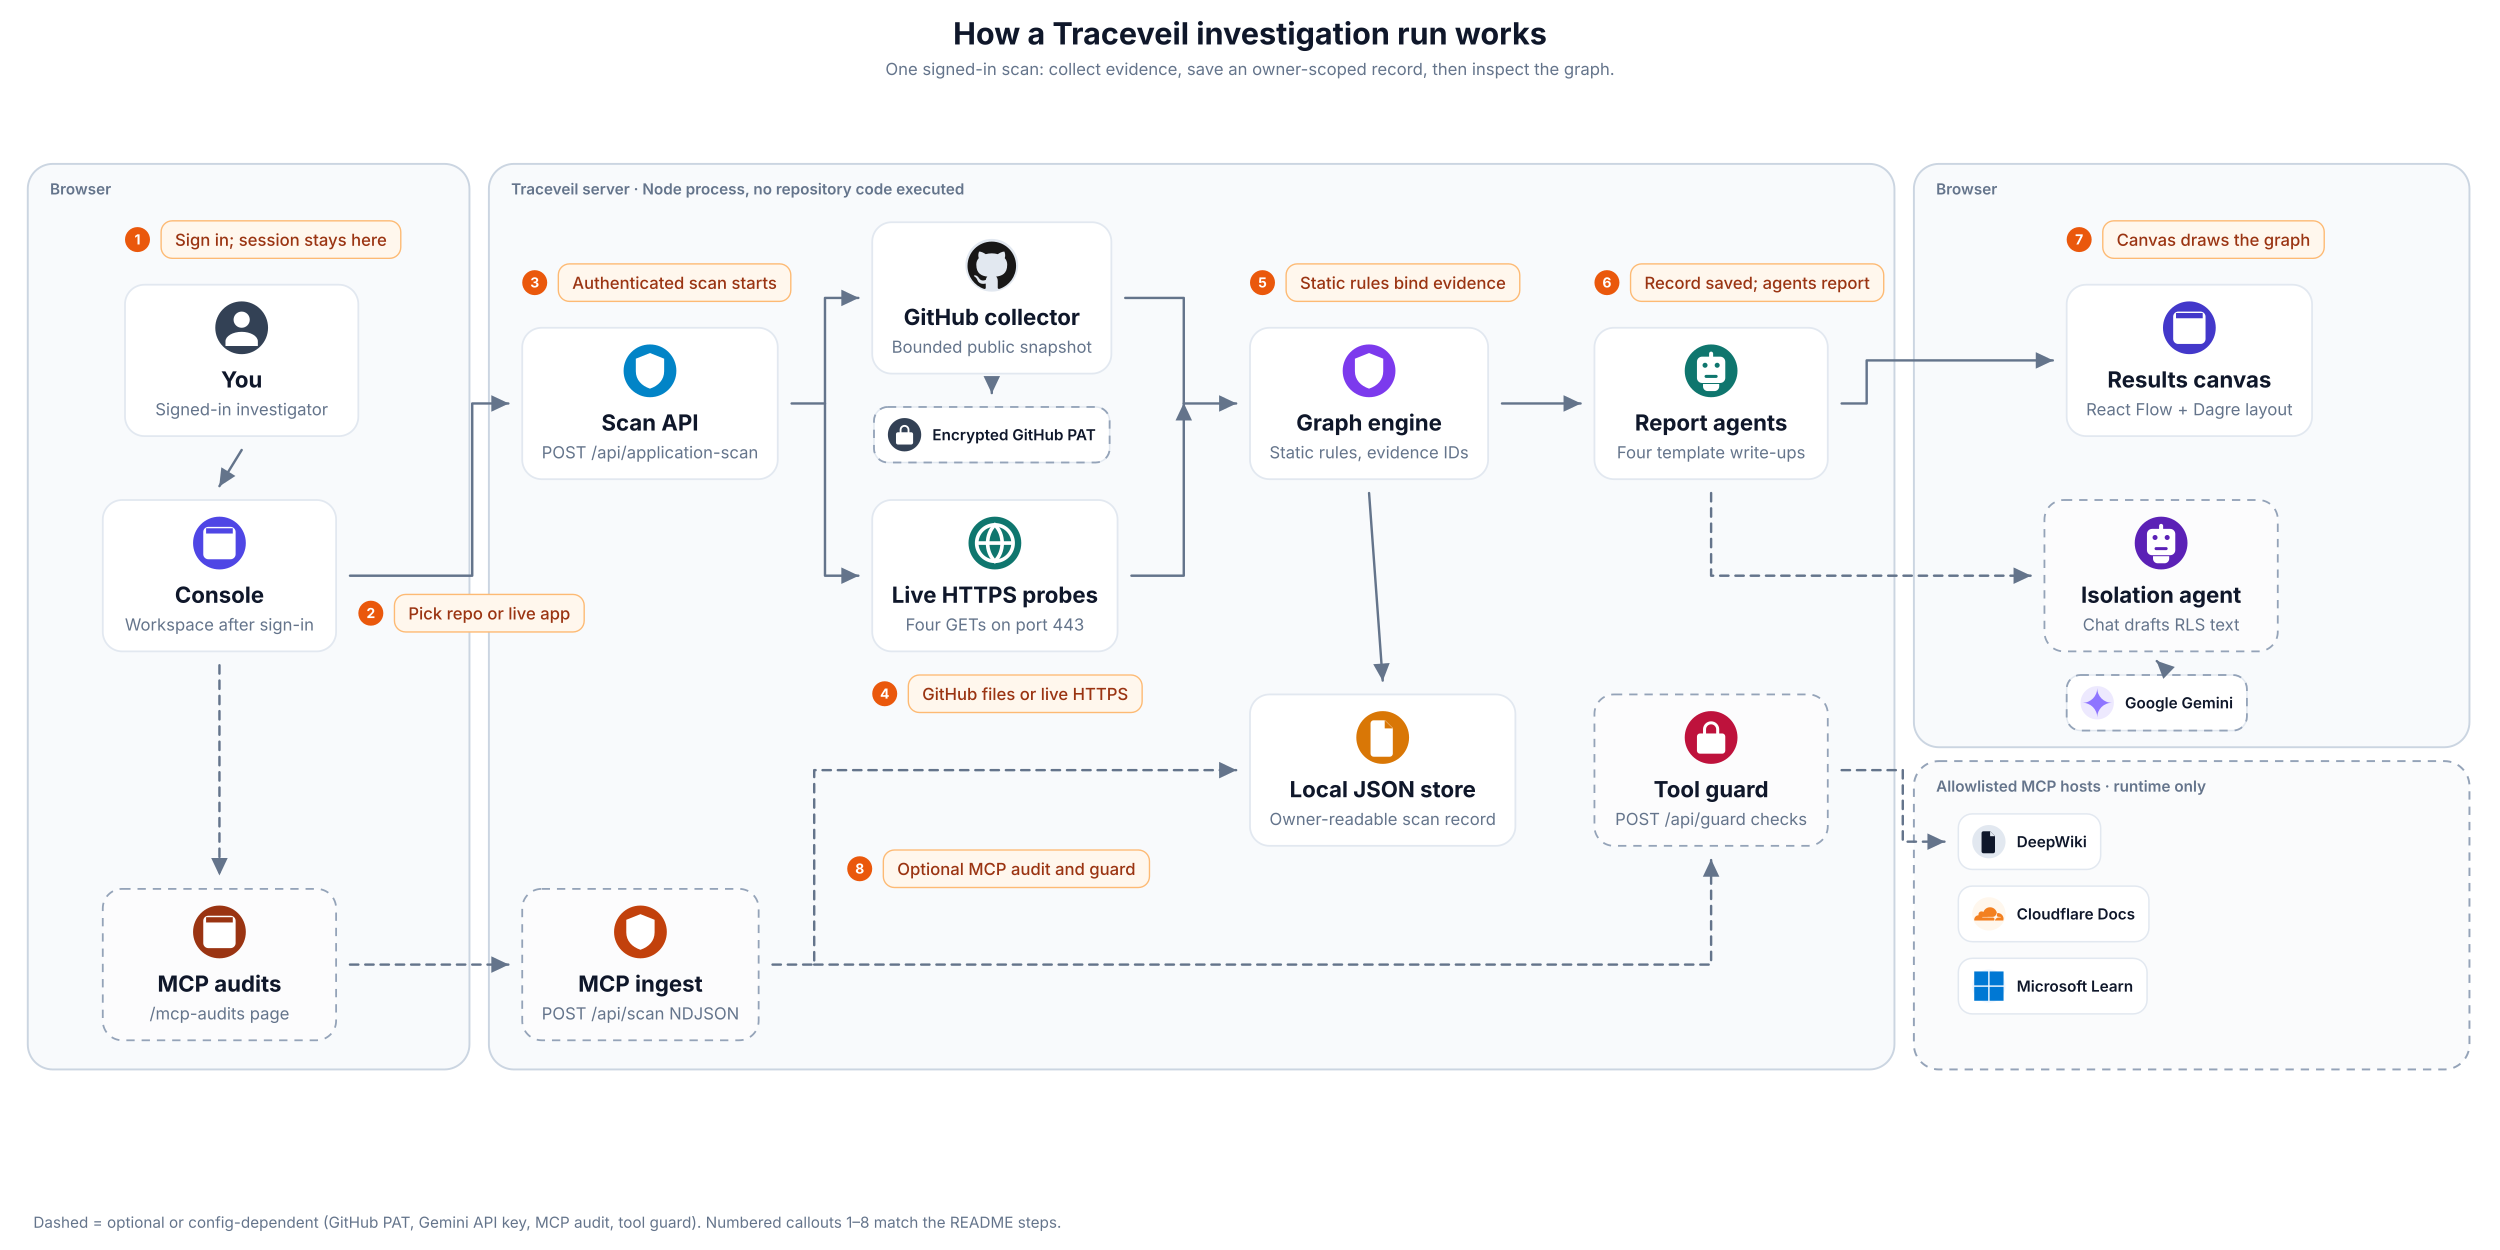
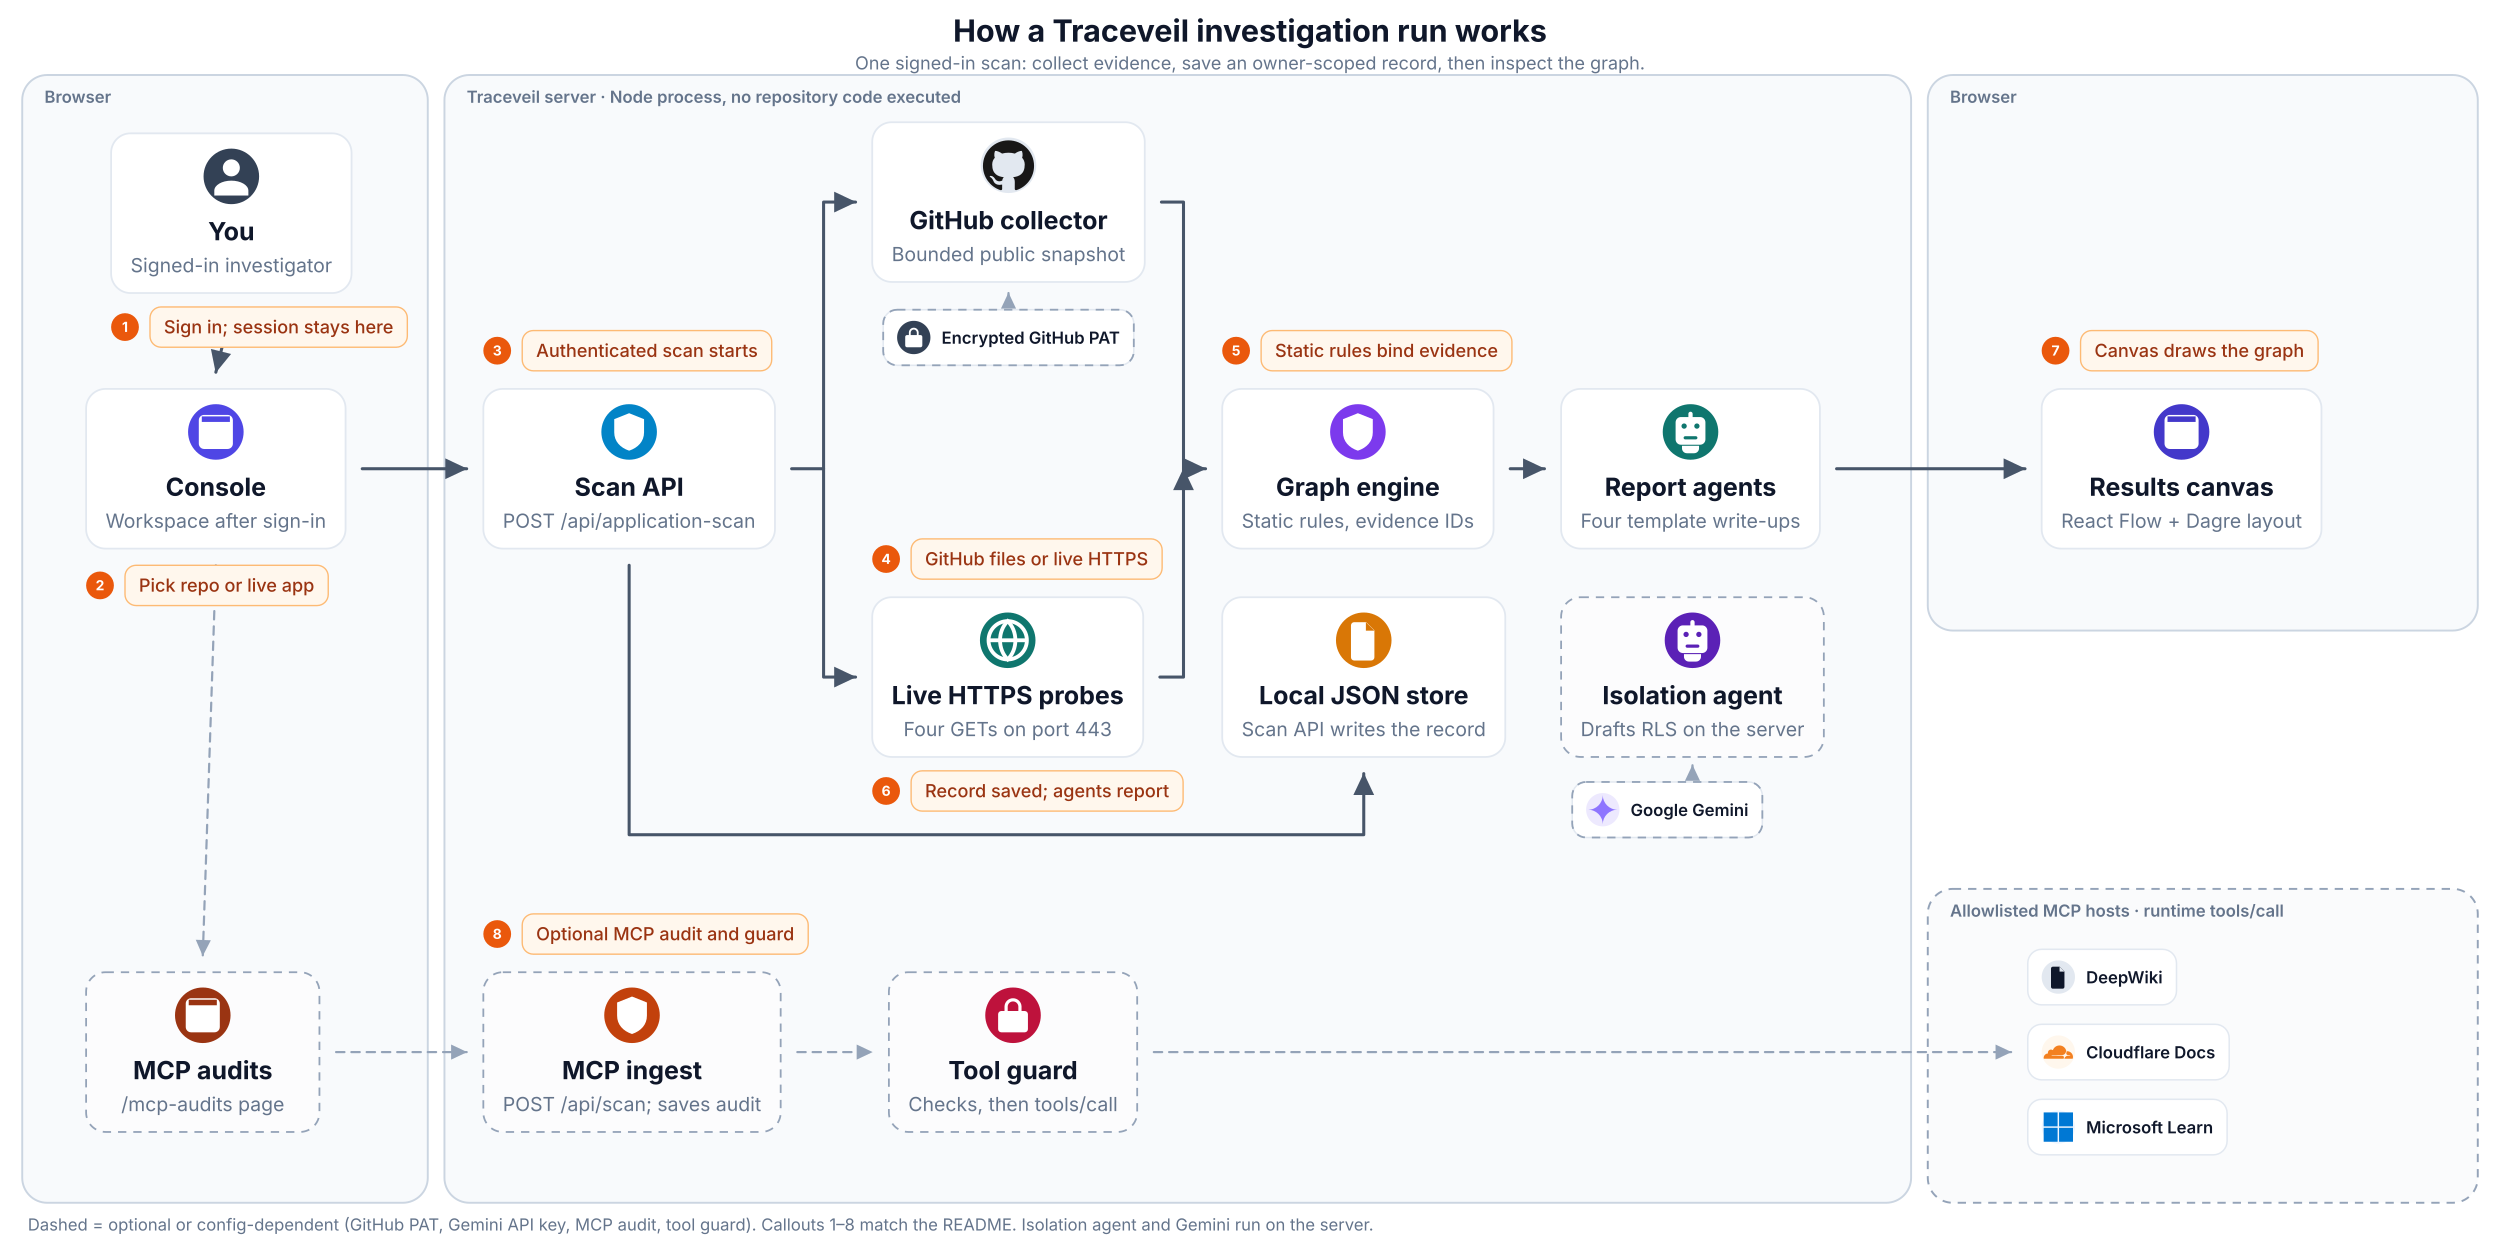
<svg xmlns="http://www.w3.org/2000/svg" viewBox="0 0 1800 900" width="1800" height="900" role="img" aria-labelledby="title desc">
  <defs>
    <marker id="arrow" markerWidth="8" markerHeight="8" refX="7" refY="4" orient="auto">
-       <path d="M0,0.6 L7.2,4 L0,7.4" fill="#64748B" />
+       <path d="M0,0.6 L7.2,4 L0,7.4" fill="#475569" />
    </marker>
    <marker id="arrow-dash" markerWidth="8" markerHeight="8" refX="7" refY="4" orient="auto">
-       <path d="M0,0.6 L7.2,4 L0,7.4" fill="#64748B" />
+       <path d="M0,0.6 L7.2,4 L0,7.4" fill="#94A3B8" />
    </marker>
    <style>svg { font-family: Inter, ui-sans-serif, system-ui, -apple-system, 'Segoe UI', sans-serif; }text { paint-order: stroke; stroke: none; }</style>
  </defs>
  <rect x="0.00" y="0.00" width="1800.00" height="900.00" rx="0" fill="#FFFFFF" stroke="#FFFFFF" stroke-width="0" />
-   <text x="900.00" y="32.00" font-size="22" font-weight="700" fill="#0F172A" text-anchor="middle">How a Traceveil investigation run works</text>
-   <text x="900.00" y="54.00" font-size="12" font-weight="400" fill="#64748B" text-anchor="middle">One signed-in scan: collect evidence, save an owner-scoped record, then inspect the graph.</text>
-   <rect x="20.00" y="118.00" width="318.00" height="652.00" rx="18" fill="#F8FAFC" stroke="#CBD5E1" stroke-width="1.4" />
-   <text x="36.00" y="140.00" font-size="11" font-weight="600" fill="#64748B">Browser</text>
-   <rect x="352.00" y="118.00" width="1012.00" height="652.00" rx="18" fill="#F8FAFC" stroke="#CBD5E1" stroke-width="1.4" />
-   <text x="368.00" y="140.00" font-size="11" font-weight="600" fill="#64748B">Traceveil server  ·  Node process, no repository code executed</text>
-   <rect x="1378.00" y="118.00" width="400.00" height="420.00" rx="18" fill="#F8FAFC" stroke="#CBD5E1" stroke-width="1.4" />
-   <text x="1394.00" y="140.00" font-size="11" font-weight="600" fill="#64748B">Browser</text>
-   <rect x="1378.00" y="548.00" width="400.00" height="222.00" rx="18" fill="#FAFBFC" stroke="#94A3B8" stroke-width="1.4" stroke-dasharray="6 5" />
-   <text x="1394.00" y="570.00" font-size="11" font-weight="600" fill="#64748B">Allowlisted MCP hosts  ·  runtime only</text>
-   <rect x="90.00" y="205.00" width="168.00" height="109.00" rx="14" fill="#FFFFFF" stroke="#E2E8F0" stroke-width="1.3" />
-   <circle cx="174.00" cy="236.00" r="19.00" fill="#334155" />
-   <g transform="translate(156.52 218.52) scale(1.4567)">
+   <text x="900.00" y="30.00" font-size="22" font-weight="700" fill="#0F172A" text-anchor="middle">How a Traceveil investigation run works</text>
+   <text x="900.00" y="50.00" font-size="13" font-weight="400" fill="#64748B" text-anchor="middle">One signed-in scan: collect evidence, save an owner-scoped record, then inspect the graph.</text>
+   <rect x="16.00" y="54.00" width="292.00" height="812.00" rx="18" fill="#F8FAFC" stroke="#CBD5E1" stroke-width="1.4" />
+   <text x="32.00" y="74.00" font-size="12" font-weight="600" fill="#64748B">Browser</text>
+   <rect x="320.00" y="54.00" width="1056.00" height="812.00" rx="18" fill="#F8FAFC" stroke="#CBD5E1" stroke-width="1.4" />
+   <text x="336.00" y="74.00" font-size="12" font-weight="600" fill="#64748B">Traceveil server  ·  Node process, no repository code executed</text>
+   <rect x="1388.00" y="54.00" width="396.00" height="400.00" rx="18" fill="#F8FAFC" stroke="#CBD5E1" stroke-width="1.4" />
+   <text x="1404.00" y="74.00" font-size="12" font-weight="600" fill="#64748B">Browser</text>
+   <rect x="1388.00" y="640.00" width="396.00" height="226.00" rx="18" fill="#FAFBFC" stroke="#94A3B8" stroke-width="1.4" stroke-dasharray="6 5" />
+   <text x="1404.00" y="660.00" font-size="12" font-weight="600" fill="#64748B">Allowlisted MCP hosts  ·  runtime tools/call</text>
+   <rect x="80.00" y="96.00" width="173.12" height="115.00" rx="14" fill="#FFFFFF" stroke="#E2E8F0" stroke-width="1.3" />
+   <circle cx="166.56" cy="127.00" r="20.00" fill="#334155" />
+   <g transform="translate(148.16 108.60) scale(1.5333)">
    <path d="M12 12a4 4 0 1 0 0-8 4 4 0 0 0 0 8zm0 2c-4.4 0-8 2.1-8 4.7V21h16v-2.3C20 16.1 16.4 14 12 14z" fill="#FFFFFF" />
  </g>
-   <text x="174.00" y="279.00" font-size="16" font-weight="700" fill="#0F172A" text-anchor="middle">You</text>
-   <text x="174.00" y="299.00" font-size="12" font-weight="400" fill="#64748B" text-anchor="middle">Signed-in investigator</text>
-   <rect x="74.00" y="360.00" width="168.00" height="109.00" rx="14" fill="#FFFFFF" stroke="#E2E8F0" stroke-width="1.3" />
-   <circle cx="158.00" cy="391.00" r="19.00" fill="#4F46E5" />
-   <g transform="translate(140.52 373.52) scale(1.4567)">
+   <text x="166.56" y="173.00" font-size="18" font-weight="700" fill="#0F172A" text-anchor="middle">You</text>
+   <text x="166.56" y="196.00" font-size="14" font-weight="400" fill="#64748B" text-anchor="middle">Signed-in investigator</text>
+   <rect x="62.00" y="280.00" width="186.81" height="115.00" rx="14" fill="#FFFFFF" stroke="#E2E8F0" stroke-width="1.3" />
+   <circle cx="155.41" cy="311.00" r="20.00" fill="#4F46E5" />
+   <g transform="translate(137.01 292.60) scale(1.5333)">
    <path d="M4 6.5A2.5 2.5 0 0 1 6.5 4h11A2.5 2.5 0 0 1 20 6.5v11A2.5 2.5 0 0 1 17.5 20h-11A2.5 2.5 0 0 1 4 17.5v-11z M5.4 4.7h13.2v2.6H5.4z" fill="#FFFFFF" fill-rule="evenodd" />
  </g>
-   <text x="158.00" y="434.00" font-size="16" font-weight="700" fill="#0F172A" text-anchor="middle">Console</text>
-   <text x="158.00" y="454.00" font-size="12" font-weight="400" fill="#64748B" text-anchor="middle">Workspace after sign-in</text>
-   <rect x="74.00" y="640.00" width="168.00" height="109.00" rx="14" fill="#FCFCFD" stroke="#94A3B8" stroke-width="1.3" stroke-dasharray="6 5" />
-   <circle cx="158.00" cy="671.00" r="19.00" fill="#9A3412" />
-   <g transform="translate(140.52 653.52) scale(1.4567)">
+   <text x="155.41" y="357.00" font-size="18" font-weight="700" fill="#0F172A" text-anchor="middle">Console</text>
+   <text x="155.41" y="380.00" font-size="14" font-weight="400" fill="#64748B" text-anchor="middle">Workspace after sign-in</text>
+   <rect x="62.00" y="700.00" width="168.00" height="115.00" rx="14" fill="#FCFCFD" stroke="#94A3B8" stroke-width="1.3" stroke-dasharray="6 5" />
+   <circle cx="146.00" cy="731.00" r="20.00" fill="#9A3412" />
+   <g transform="translate(127.60 712.60) scale(1.5333)">
    <path d="M4 6.5A2.5 2.5 0 0 1 6.5 4h11A2.5 2.5 0 0 1 20 6.5v11A2.5 2.5 0 0 1 17.5 20h-11A2.5 2.5 0 0 1 4 17.5v-11z M5.4 4.7h13.2v2.6H5.4z" fill="#FFFFFF" fill-rule="evenodd" />
  </g>
-   <text x="158.00" y="714.00" font-size="16" font-weight="700" fill="#0F172A" text-anchor="middle">MCP audits</text>
-   <text x="158.00" y="734.00" font-size="12" font-weight="400" fill="#64748B" text-anchor="middle">/mcp-audits page</text>
-   <rect x="376.00" y="236.00" width="183.98" height="109.00" rx="14" fill="#FFFFFF" stroke="#E2E8F0" stroke-width="1.3" />
-   <circle cx="467.99" cy="267.00" r="19.00" fill="#0284C7" />
-   <g transform="translate(450.51 249.52) scale(1.4567)">
+   <text x="146.00" y="777.00" font-size="18" font-weight="700" fill="#0F172A" text-anchor="middle">MCP audits</text>
+   <text x="146.00" y="800.00" font-size="14" font-weight="400" fill="#64748B" text-anchor="middle">/mcp-audits page</text>
+   <rect x="348.00" y="280.00" width="209.97" height="115.00" rx="14" fill="#FFFFFF" stroke="#E2E8F0" stroke-width="1.3" />
+   <circle cx="452.98" cy="311.00" r="20.00" fill="#0284C7" />
+   <g transform="translate(434.58 292.60) scale(1.5333)">
    <path d="M12 3.2 19 6v6.2c0 4.2-2.8 7.2-7 8.6-4.2-1.4-7-4.4-7-8.6V6l7-2.8z" fill="#FFFFFF" />
  </g>
-   <text x="467.99" y="310.00" font-size="16" font-weight="700" fill="#0F172A" text-anchor="middle">Scan API</text>
-   <text x="467.99" y="330.00" font-size="12" font-weight="400" fill="#64748B" text-anchor="middle">POST /api/application-scan</text>
-   <rect x="628.00" y="160.00" width="172.19" height="109.00" rx="14" fill="#FFFFFF" stroke="#E2E8F0" stroke-width="1.3" />
-   <circle cx="714.09" cy="191.00" r="19.00" fill="#E2E8F0" />
-   <g transform="translate(696.61 173.52) scale(1.4567)">
+   <text x="452.98" y="357.00" font-size="18" font-weight="700" fill="#0F172A" text-anchor="middle">Scan API</text>
+   <text x="452.98" y="380.00" font-size="14" font-weight="400" fill="#64748B" text-anchor="middle">POST /api/application-scan</text>
+   <rect x="628.00" y="88.00" width="196.23" height="115.00" rx="14" fill="#FFFFFF" stroke="#E2E8F0" stroke-width="1.3" />
+   <circle cx="726.12" cy="119.00" r="20.00" fill="#E2E8F0" />
+   <g transform="translate(707.72 100.60) scale(1.5333)">
    <path d="M12 .297c-6.63 0-12 5.373-12 12 0 5.303 3.438 9.8 8.205 11.385.6.113.82-.258.82-.577 0-.285-.01-1.04-.015-2.04-3.338.724-4.042-1.61-4.042-1.61C4.422 18.07 3.633 17.7 3.633 17.7c-1.087-.744.084-.729.084-.729 1.205.084 1.838 1.236 1.838 1.236 1.07 1.835 2.809 1.305 3.495.998.108-.776.417-1.305.76-1.605-2.665-.3-5.466-1.332-5.466-5.93 0-1.31.465-2.38 1.235-3.22-.135-.303-.54-1.523.105-3.176 0 0 1.005-.322 3.3 1.23.96-.267 1.98-.399 3-.405 1.02.006 2.04.138 3 .405 2.28-1.552 3.285-1.23 3.285-1.23.645 1.653.24 2.873.12 3.176.765.84 1.23 1.91 1.23 3.22 0 4.61-2.805 5.625-5.475 5.92.42.36.81 1.096.81 2.22 0 1.606-.015 2.896-.015 3.286 0 .315.21.69.825.57C20.565 22.092 24 17.592 24 12.297c0-6.627-5.373-12-12-12" fill="#181717" />
  </g>
-   <text x="714.09" y="234.00" font-size="16" font-weight="700" fill="#0F172A" text-anchor="middle">GitHub collector</text>
-   <text x="714.09" y="254.00" font-size="12" font-weight="400" fill="#64748B" text-anchor="middle">Bounded public snapshot</text>
-   <rect x="629.27" y="293.00" width="169.66" height="40.00" rx="10" fill="#FFFFFF" stroke="#E2E8F0" stroke-width="1.1" />
-   <circle cx="651.27" cy="313.00" r="12.00" fill="#334155" />
-   <g transform="translate(640.71 302.44) scale(0.88)">
+   <text x="726.12" y="165.00" font-size="18" font-weight="700" fill="#0F172A" text-anchor="middle">GitHub collector</text>
+   <text x="726.12" y="188.00" font-size="14" font-weight="400" fill="#64748B" text-anchor="middle">Bounded public snapshot</text>
+   <rect x="635.91" y="223.00" width="180.42" height="40.00" rx="10" fill="#FFFFFF" stroke="#E2E8F0" stroke-width="1.1" />
+   <circle cx="657.91" cy="243.00" r="12.00" fill="#334155" />
+   <g transform="translate(647.35 232.44) scale(0.88)">
    <path d="M8 10V7.8A4 4 0 0 1 12 4a4 4 0 0 1 4 3.8V10h1.5A1.5 1.5 0 0 1 19 11.5v7A1.5 1.5 0 0 1 17.5 20h-11A1.5 1.5 0 0 1 5 18.5v-7A1.5 1.5 0 0 1 6.5 10H8zm1.5 0h5V7.8A2.5 2.5 0 0 0 12 5.5 2.5 2.5 0 0 0 9.5 7.8V10z" fill="#FFFFFF" />
  </g>
-   <text x="671.27" y="317.00" font-size="11" font-weight="600" fill="#0F172A">Encrypted GitHub PAT</text>
-   <rect x="629.27" y="293.00" width="169.66" height="40.00" rx="10" fill="none" stroke="#94A3B8" stroke-width="1.3" stroke-dasharray="6 5" />
-   <rect x="628.00" y="360.00" width="176.64" height="109.00" rx="14" fill="#FFFFFF" stroke="#E2E8F0" stroke-width="1.3" />
-   <circle cx="716.32" cy="391.00" r="19.00" fill="#0F766E" />
-   <g transform="translate(698.84 373.52) scale(1.4567)">
+   <text x="677.91" y="247.50" font-size="12" font-weight="600" fill="#0F172A">Encrypted GitHub PAT</text>
+   <rect x="635.91" y="223.00" width="180.42" height="40.00" rx="10" fill="none" stroke="#94A3B8" stroke-width="1.3" stroke-dasharray="6 5" />
+   <rect x="628.00" y="430.00" width="195.11" height="115.00" rx="14" fill="#FFFFFF" stroke="#E2E8F0" stroke-width="1.3" />
+   <circle cx="725.55" cy="461.00" r="20.00" fill="#0F766E" />
+   <g transform="translate(707.15 442.60) scale(1.5333)">
    <path d="M12 21a9 9 0 1 0 0-18 9 9 0 0 0 0 18z" fill="none" stroke="#FFFFFF" stroke-width="1.8" />
    <path d="M3 12h18" fill="none" stroke="#FFFFFF" stroke-width="1.8" />
    <path d="M12 3c2.4 2.4 3.6 5.6 3.6 9s-1.2 6.6-3.6 9c-2.4-2.4-3.6-5.6-3.6-9S9.6 5.4 12 3z" fill="none" stroke="#FFFFFF" stroke-width="1.8" />
  </g>
-   <text x="716.32" y="434.00" font-size="16" font-weight="700" fill="#0F172A" text-anchor="middle">Live HTTPS probes</text>
-   <text x="716.32" y="454.00" font-size="12" font-weight="400" fill="#64748B" text-anchor="middle">Four GETs on port 443</text>
-   <rect x="900.00" y="236.00" width="171.45" height="109.00" rx="14" fill="#FFFFFF" stroke="#E2E8F0" stroke-width="1.3" />
-   <circle cx="985.73" cy="267.00" r="19.00" fill="#7C3AED" />
-   <g transform="translate(968.25 249.52) scale(1.4567)">
+   <text x="725.55" y="507.00" font-size="18" font-weight="700" fill="#0F172A" text-anchor="middle">Live HTTPS probes</text>
+   <text x="725.55" y="530.00" font-size="14" font-weight="400" fill="#64748B" text-anchor="middle">Four GETs on port 443</text>
+   <rect x="880.00" y="280.00" width="195.36" height="115.00" rx="14" fill="#FFFFFF" stroke="#E2E8F0" stroke-width="1.3" />
+   <circle cx="977.68" cy="311.00" r="20.00" fill="#7C3AED" />
+   <g transform="translate(959.28 292.60) scale(1.5333)">
    <path d="M12 3.2 19 6v6.2c0 4.2-2.8 7.2-7 8.6-4.2-1.4-7-4.4-7-8.6V6l7-2.8z" fill="#FFFFFF" />
  </g>
-   <text x="985.73" y="310.00" font-size="16" font-weight="700" fill="#0F172A" text-anchor="middle">Graph engine</text>
-   <text x="985.73" y="330.00" font-size="12" font-weight="400" fill="#64748B" text-anchor="middle">Static rules, evidence IDs</text>
-   <rect x="1148.00" y="236.00" width="168.00" height="109.00" rx="14" fill="#FFFFFF" stroke="#E2E8F0" stroke-width="1.3" />
-   <circle cx="1232.00" cy="267.00" r="19.00" fill="#0F766E" />
-   <g transform="translate(1214.52 249.52) scale(1.4567)">
+   <text x="977.68" y="357.00" font-size="18" font-weight="700" fill="#0F172A" text-anchor="middle">Graph engine</text>
+   <text x="977.68" y="380.00" font-size="14" font-weight="400" fill="#64748B" text-anchor="middle">Static rules, evidence IDs</text>
+   <rect x="1124.00" y="280.00" width="186.34" height="115.00" rx="14" fill="#FFFFFF" stroke="#E2E8F0" stroke-width="1.3" />
+   <circle cx="1217.17" cy="311.00" r="20.00" fill="#0F766E" />
+   <g transform="translate(1198.77 292.60) scale(1.5333)">
    <path d="M12 2.5a1 1 0 0 1 1 1V5h3.5A2.5 2.5 0 0 1 19 7.5v8A2.5 2.5 0 0 1 16.5 18h-9A2.5 2.5 0 0 1 5 15.5v-8A2.5 2.5 0 0 1 7.5 5H11V3.5a1 1 0 0 1 1-1z M9 10.5a1.25 1.25 0 1 0 0-2.5 1.25 1.25 0 0 0 0 2.5zm6 0a1.25 1.25 0 1 0 0-2.5 1.25 1.25 0 0 0 0 2.5z M9.5 14h5a.75.75 0 0 1 0 1.5h-5A.75.75 0 0 1 9.5 14z" fill="#FFFFFF" fill-rule="evenodd" />
    <path d="M8 18.5v1.2A2.3 2.3 0 0 0 10.3 22h3.4A2.3 2.3 0 0 0 16 19.7v-1.2" fill="#FFFFFF" />
  </g>
-   <text x="1232.00" y="310.00" font-size="16" font-weight="700" fill="#0F172A" text-anchor="middle">Report agents</text>
-   <text x="1232.00" y="330.00" font-size="12" font-weight="400" fill="#64748B" text-anchor="middle">Four template write-ups</text>
-   <rect x="900.00" y="500.00" width="191.08" height="109.00" rx="14" fill="#FFFFFF" stroke="#E2E8F0" stroke-width="1.3" />
-   <circle cx="995.54" cy="531.00" r="19.00" fill="#D97706" />
-   <g transform="translate(978.06 513.52) scale(1.4567)">
+   <text x="1217.17" y="357.00" font-size="18" font-weight="700" fill="#0F172A" text-anchor="middle">Report agents</text>
+   <text x="1217.17" y="380.00" font-size="14" font-weight="400" fill="#64748B" text-anchor="middle">Four template write-ups</text>
+   <rect x="880.00" y="430.00" width="203.80" height="115.00" rx="14" fill="#FFFFFF" stroke="#E2E8F0" stroke-width="1.3" />
+   <circle cx="981.90" cy="461.00" r="20.00" fill="#D97706" />
+   <g transform="translate(963.50 442.60) scale(1.5333)">
    <path d="M7 3.5h6.2L17 7.3V20a1.5 1.5 0 0 1-1.5 1.5h-8A1.5 1.5 0 0 1 6 20V5A1.5 1.5 0 0 1 7.5 3.5H7zm6 0v4h4" fill="#FFFFFF" />
  </g>
-   <text x="995.54" y="574.00" font-size="16" font-weight="700" fill="#0F172A" text-anchor="middle">Local JSON store</text>
-   <text x="995.54" y="594.00" font-size="12" font-weight="400" fill="#64748B" text-anchor="middle">Owner-readable scan record</text>
-   <rect x="1148.00" y="500.00" width="168.00" height="109.00" rx="14" fill="#FCFCFD" stroke="#94A3B8" stroke-width="1.3" stroke-dasharray="6 5" />
-   <circle cx="1232.00" cy="531.00" r="19.00" fill="#BE123C" />
-   <g transform="translate(1214.52 513.52) scale(1.4567)">
-     <path d="M8 10V7.8A4 4 0 0 1 12 4a4 4 0 0 1 4 3.8V10h1.5A1.5 1.5 0 0 1 19 11.5v7A1.5 1.5 0 0 1 17.5 20h-11A1.5 1.5 0 0 1 5 18.5v-7A1.5 1.5 0 0 1 6.5 10H8zm1.5 0h5V7.8A2.5 2.5 0 0 0 12 5.5 2.5 2.5 0 0 0 9.5 7.8V10z" fill="#FFFFFF" />
-   </g>
-   <text x="1232.00" y="574.00" font-size="16" font-weight="700" fill="#0F172A" text-anchor="middle">Tool guard</text>
-   <text x="1232.00" y="594.00" font-size="12" font-weight="400" fill="#64748B" text-anchor="middle">POST /api/guard checks</text>
-   <rect x="376.00" y="640.00" width="170.23" height="109.00" rx="14" fill="#FCFCFD" stroke="#94A3B8" stroke-width="1.3" stroke-dasharray="6 5" />
-   <circle cx="461.12" cy="671.00" r="19.00" fill="#C2410C" />
-   <g transform="translate(443.64 653.52) scale(1.4567)">
-     <path d="M12 3.2 19 6v6.2c0 4.2-2.8 7.2-7 8.6-4.2-1.4-7-4.4-7-8.6V6l7-2.8z" fill="#FFFFFF" />
-   </g>
-   <text x="461.12" y="714.00" font-size="16" font-weight="700" fill="#0F172A" text-anchor="middle">MCP ingest</text>
-   <text x="461.12" y="734.00" font-size="12" font-weight="400" fill="#64748B" text-anchor="middle">POST /api/scan NDJSON</text>
-   <rect x="1488.00" y="205.00" width="176.69" height="109.00" rx="14" fill="#FFFFFF" stroke="#E2E8F0" stroke-width="1.3" />
-   <circle cx="1576.34" cy="236.00" r="19.00" fill="#4338CA" />
-   <g transform="translate(1558.86 218.52) scale(1.4567)">
-     <path d="M4 6.5A2.5 2.5 0 0 1 6.5 4h11A2.5 2.5 0 0 1 20 6.5v11A2.5 2.5 0 0 1 17.5 20h-11A2.5 2.5 0 0 1 4 17.5v-11z M5.4 4.7h13.2v2.6H5.4z" fill="#FFFFFF" fill-rule="evenodd" />
-   </g>
-   <text x="1576.34" y="279.00" font-size="16" font-weight="700" fill="#0F172A" text-anchor="middle">Results canvas</text>
-   <text x="1576.34" y="299.00" font-size="12" font-weight="400" fill="#64748B" text-anchor="middle">React Flow + Dagre layout</text>
-   <rect x="1472.00" y="360.00" width="168.00" height="109.00" rx="14" fill="#FCFCFD" stroke="#94A3B8" stroke-width="1.3" stroke-dasharray="6 5" />
-   <circle cx="1556.00" cy="391.00" r="19.00" fill="#5B21B6" />
-   <g transform="translate(1538.52 373.52) scale(1.4567)">
+   <text x="981.90" y="507.00" font-size="18" font-weight="700" fill="#0F172A" text-anchor="middle">Local JSON store</text>
+   <text x="981.90" y="530.00" font-size="14" font-weight="400" fill="#64748B" text-anchor="middle">Scan API writes the record</text>
+   <rect x="1124.00" y="430.00" width="189.17" height="115.00" rx="14" fill="#FCFCFD" stroke="#94A3B8" stroke-width="1.3" stroke-dasharray="6 5" />
+   <circle cx="1218.59" cy="461.00" r="20.00" fill="#5B21B6" />
+   <g transform="translate(1200.19 442.60) scale(1.5333)">
    <path d="M12 2.5a1 1 0 0 1 1 1V5h3.5A2.5 2.5 0 0 1 19 7.5v8A2.5 2.5 0 0 1 16.5 18h-9A2.5 2.5 0 0 1 5 15.5v-8A2.5 2.5 0 0 1 7.5 5H11V3.5a1 1 0 0 1 1-1z M9 10.5a1.25 1.25 0 1 0 0-2.5 1.25 1.25 0 0 0 0 2.5zm6 0a1.25 1.25 0 1 0 0-2.5 1.25 1.25 0 0 0 0 2.5z M9.5 14h5a.75.75 0 0 1 0 1.5h-5A.75.75 0 0 1 9.5 14z" fill="#FFFFFF" fill-rule="evenodd" />
    <path d="M8 18.5v1.2A2.3 2.3 0 0 0 10.3 22h3.4A2.3 2.3 0 0 0 16 19.7v-1.2" fill="#FFFFFF" />
  </g>
-   <text x="1556.00" y="434.00" font-size="16" font-weight="700" fill="#0F172A" text-anchor="middle">Isolation agent</text>
-   <text x="1556.00" y="454.00" font-size="12" font-weight="400" fill="#64748B" text-anchor="middle">Chat drafts RLS text</text>
-   <rect x="1488.00" y="486.00" width="129.78" height="40.00" rx="10" fill="#FFFFFF" stroke="#E2E8F0" stroke-width="1.1" />
-   <circle cx="1510.00" cy="506.00" r="12.00" fill="#EDE9FE" />
-   <g transform="translate(1499.44 495.44) scale(0.88)">
+   <text x="1218.59" y="507.00" font-size="18" font-weight="700" fill="#0F172A" text-anchor="middle">Isolation agent</text>
+   <text x="1218.59" y="530.00" font-size="14" font-weight="400" fill="#64748B" text-anchor="middle">Drafts RLS on the server</text>
+   <rect x="1132.00" y="563.00" width="136.89" height="40.00" rx="10" fill="#FFFFFF" stroke="#E2E8F0" stroke-width="1.1" />
+   <circle cx="1154.00" cy="583.00" r="12.00" fill="#EDE9FE" />
+   <g transform="translate(1143.44 572.44) scale(0.88)">
    <path d="M11.04 19.32Q12 21.51 12 24q0-2.49.93-4.68.96-2.19 2.58-3.81t3.81-2.55Q21.51 12 24 12q-2.49 0-4.68-.93a12.3 12.3 0 0 1-3.81-2.58 12.3 12.3 0 0 1-2.58-3.81Q12 2.49 12 0q0 2.49-.96 4.68-.93 2.19-2.55 3.81a12.3 12.3 0 0 1-3.81 2.58Q2.49 12 0 12q2.49 0 4.68.96 2.19.93 3.81 2.55t2.55 3.81" fill="#8E75FF" />
  </g>
-   <text x="1530.00" y="510.00" font-size="11" font-weight="600" fill="#0F172A">Google Gemini</text>
-   <rect x="1488.00" y="486.00" width="129.78" height="40.00" rx="10" fill="none" stroke="#94A3B8" stroke-width="1.3" stroke-dasharray="6 5" />
-   <rect x="1410.00" y="586.00" width="102.48" height="40.00" rx="10" fill="#FFFFFF" stroke="#E2E8F0" stroke-width="1.1" />
-   <circle cx="1432.00" cy="606.00" r="12.00" fill="#E2E8F0" />
-   <g transform="translate(1421.44 595.44) scale(0.88)">
+   <text x="1174.00" y="587.50" font-size="12" font-weight="600" fill="#0F172A">Google Gemini</text>
+   <rect x="1132.00" y="563.00" width="136.89" height="40.00" rx="10" fill="none" stroke="#94A3B8" stroke-width="1.3" stroke-dasharray="6 5" />
+   <rect x="348.00" y="700.00" width="214.09" height="115.00" rx="14" fill="#FCFCFD" stroke="#94A3B8" stroke-width="1.3" stroke-dasharray="6 5" />
+   <circle cx="455.05" cy="731.00" r="20.00" fill="#C2410C" />
+   <g transform="translate(436.65 712.60) scale(1.5333)">
+     <path d="M12 3.2 19 6v6.2c0 4.2-2.8 7.2-7 8.6-4.2-1.4-7-4.4-7-8.6V6l7-2.8z" fill="#FFFFFF" />
+   </g>
+   <text x="455.05" y="777.00" font-size="18" font-weight="700" fill="#0F172A" text-anchor="middle">MCP ingest</text>
+   <text x="455.05" y="800.00" font-size="14" font-weight="400" fill="#64748B" text-anchor="middle">POST /api/scan; saves audit</text>
+   <rect x="640.00" y="700.00" width="178.77" height="115.00" rx="14" fill="#FCFCFD" stroke="#94A3B8" stroke-width="1.3" stroke-dasharray="6 5" />
+   <circle cx="729.38" cy="731.00" r="20.00" fill="#BE123C" />
+   <g transform="translate(710.98 712.60) scale(1.5333)">
+     <path d="M8 10V7.8A4 4 0 0 1 12 4a4 4 0 0 1 4 3.8V10h1.5A1.5 1.5 0 0 1 19 11.5v7A1.5 1.5 0 0 1 17.5 20h-11A1.5 1.5 0 0 1 5 18.5v-7A1.5 1.5 0 0 1 6.5 10H8zm1.5 0h5V7.8A2.5 2.5 0 0 0 12 5.5 2.5 2.5 0 0 0 9.5 7.8V10z" fill="#FFFFFF" />
+   </g>
+   <text x="729.38" y="777.00" font-size="18" font-weight="700" fill="#0F172A" text-anchor="middle">Tool guard</text>
+   <text x="729.38" y="800.00" font-size="14" font-weight="400" fill="#64748B" text-anchor="middle">Checks, then tools/call</text>
+   <rect x="1470.00" y="280.00" width="201.47" height="115.00" rx="14" fill="#FFFFFF" stroke="#E2E8F0" stroke-width="1.3" />
+   <circle cx="1570.73" cy="311.00" r="20.00" fill="#4338CA" />
+   <g transform="translate(1552.33 292.60) scale(1.5333)">
+     <path d="M4 6.5A2.5 2.5 0 0 1 6.5 4h11A2.5 2.5 0 0 1 20 6.5v11A2.5 2.5 0 0 1 17.5 20h-11A2.5 2.5 0 0 1 4 17.5v-11z M5.4 4.7h13.2v2.6H5.4z" fill="#FFFFFF" fill-rule="evenodd" />
+   </g>
+   <text x="1570.73" y="357.00" font-size="18" font-weight="700" fill="#0F172A" text-anchor="middle">Results canvas</text>
+   <text x="1570.73" y="380.00" font-size="14" font-weight="400" fill="#64748B" text-anchor="middle">React Flow + Dagre layout</text>
+   <rect x="1460.00" y="737.50" width="145.02" height="40.00" rx="10" fill="#FFFFFF" stroke="#E2E8F0" stroke-width="1.1" />
+   <circle cx="1482.00" cy="757.50" r="12.00" fill="#FFF7ED" />
+   <g transform="translate(1471.44 746.94) scale(0.88)">
+     <path d="M16.509 16.845c.147-.507.091-.971-.155-1.315-.225-.316-.605-.499-1.062-.52l-8.659-.112a.156.156 0 0 1-.133-.071c-.028-.042-.035-.099-.021-.155.028-.084.112-.148.204-.156l8.736-.112c1.035-.049 2.16-.887 2.554-1.914l.499-1.301c.021-.056.029-.113.015-.168-.562-2.546-2.835-4.445-5.55-4.445-2.504 0-4.628 1.618-5.388 3.861-.493-.366-1.119-.562-1.794-.499-1.203.119-2.167 1.083-2.286 2.286-.028.31-.007.613.064.894C1.568 13.171 0 14.775 0 16.752c0 .175.014.351.035.527.014.083.084.147.169.147h15.981c.091 0 .176-.065.203-.155l.12-.427zm2.757-5.563c-.077 0-.161 0-.238.011-.057 0-.105.042-.127.098l-.338 1.174c-.147.507-.092.971.154 1.316.226.316.606.498 1.062.519l1.844.113c.056 0 .105.026.133.07.028.043.035.107.021.156-.028.084-.113.148-.204.155l-1.921.112c-1.041.049-2.158.887-2.553 1.914l-.141.358c-.028.071.021.142.099.142h6.598c.077 0 .147-.049.169-.126.112-.408.176-.837.176-1.28 0-2.603-2.125-4.727-4.734-4.727" fill="#F38020" />
+   </g>
+   <text x="1502.00" y="762.00" font-size="12" font-weight="600" fill="#0F172A">Cloudflare Docs</text>
+   <rect x="1460.00" y="683.50" width="107.08" height="40.00" rx="10" fill="#FFFFFF" stroke="#E2E8F0" stroke-width="1.1" />
+   <circle cx="1482.00" cy="703.50" r="12.00" fill="#E2E8F0" />
+   <g transform="translate(1471.44 692.94) scale(0.88)">
    <path d="M7 3.5h6.2L17 7.3V20a1.5 1.5 0 0 1-1.5 1.5h-8A1.5 1.5 0 0 1 6 20V5A1.5 1.5 0 0 1 7.5 3.5H7zm6 0v4h4" fill="#0F172A" />
  </g>
-   <text x="1452.00" y="610.00" font-size="11" font-weight="600" fill="#0F172A">DeepWiki</text>
-   <rect x="1410.00" y="638.00" width="137.23" height="40.00" rx="10" fill="#FFFFFF" stroke="#E2E8F0" stroke-width="1.1" />
-   <circle cx="1432.00" cy="658.00" r="12.00" fill="#FFF7ED" />
-   <g transform="translate(1421.44 647.44) scale(0.88)">
-     <path d="M16.509 16.845c.147-.507.091-.971-.155-1.315-.225-.316-.605-.499-1.062-.52l-8.659-.112a.156.156 0 0 1-.133-.071c-.028-.042-.035-.099-.021-.155.028-.084.112-.148.204-.156l8.736-.112c1.035-.049 2.16-.887 2.554-1.914l.499-1.301c.021-.056.029-.113.015-.168-.562-2.546-2.835-4.445-5.55-4.445-2.504 0-4.628 1.618-5.388 3.861-.493-.366-1.119-.562-1.794-.499-1.203.119-2.167 1.083-2.286 2.286-.028.31-.007.613.064.894C1.568 13.171 0 14.775 0 16.752c0 .175.014.351.035.527.014.083.084.147.169.147h15.981c.091 0 .176-.065.203-.155l.12-.427zm2.757-5.563c-.077 0-.161 0-.238.011-.057 0-.105.042-.127.098l-.338 1.174c-.147.507-.092.971.154 1.316.226.316.606.498 1.062.519l1.844.113c.056 0 .105.026.133.07.028.043.035.107.021.156-.028.084-.113.148-.204.155l-1.921.112c-1.041.049-2.158.887-2.553 1.914l-.141.358c-.028.071.021.142.099.142h6.598c.077 0 .147-.049.169-.126.112-.408.176-.837.176-1.28 0-2.603-2.125-4.727-4.734-4.727" fill="#F38020" />
-   </g>
-   <text x="1452.00" y="662.00" font-size="11" font-weight="600" fill="#0F172A">Cloudflare Docs</text>
-   <rect x="1410.00" y="690.00" width="135.88" height="40.00" rx="10" fill="#FFFFFF" stroke="#E2E8F0" stroke-width="1.1" />
-   <circle cx="1432.00" cy="710.00" r="12.00" fill="#EFF6FF" />
-   <g transform="translate(1421.44 699.44) scale(0.88)">
+   <text x="1502.00" y="708.00" font-size="12" font-weight="600" fill="#0F172A">DeepWiki</text>
+   <rect x="1460.00" y="791.50" width="143.52" height="40.00" rx="10" fill="#FFFFFF" stroke="#E2E8F0" stroke-width="1.1" />
+   <circle cx="1482.00" cy="811.50" r="12.00" fill="#EFF6FF" />
+   <g transform="translate(1471.44 800.94) scale(0.88)">
    <path d="M0 0v11.408h11.408V0zm12.594 0v11.408H24V0zM0 12.594V24h11.408V12.594zm12.594 0V24H24V12.594z" fill="#0078D4" />
  </g>
-   <text x="1452.00" y="714.00" font-size="11" font-weight="600" fill="#0F172A">Microsoft Learn</text>
-   <path d="M 174.00 324.00 L 158.00 350.00" fill="none" stroke="#64748B" stroke-width="1.75" stroke-linejoin="round" stroke-linecap="round" marker-end="url(#arrow)" />
-   <path d="M 252.00 414.50 L 340.00 414.50 L 340.00 290.50 L 366.00 290.50" fill="none" stroke="#64748B" stroke-width="1.75" stroke-linejoin="round" stroke-linecap="round" marker-end="url(#arrow)" />
-   <path d="M 569.98 290.50 L 593.99 290.50 L 593.99 214.50 L 618.00 214.50" fill="none" stroke="#64748B" stroke-width="1.75" stroke-linejoin="round" stroke-linecap="round" marker-end="url(#arrow)" />
-   <path d="M 593.99 290.50 L 593.99 414.50 L 618.00 414.50" fill="none" stroke="#64748B" stroke-width="1.75" stroke-linejoin="round" stroke-linecap="round" marker-end="url(#arrow)" />
-   <path d="M 810.19 214.50 L 852.32 214.50 L 852.32 290.50 L 890.00 290.50" fill="none" stroke="#64748B" stroke-width="1.75" stroke-linejoin="round" stroke-linecap="round" marker-end="url(#arrow)" />
-   <path d="M 814.64 414.50 L 852.32 414.50 L 852.32 290.50" fill="none" stroke="#64748B" stroke-width="1.75" stroke-linejoin="round" stroke-linecap="round" marker-end="url(#arrow)" />
-   <path d="M 985.73 355.00 L 995.54 490.00" fill="none" stroke="#64748B" stroke-width="1.75" stroke-linejoin="round" stroke-linecap="round" marker-end="url(#arrow)" />
-   <path d="M 1081.45 290.50 L 1138.00 290.50" fill="none" stroke="#64748B" stroke-width="1.75" stroke-linejoin="round" stroke-linecap="round" marker-end="url(#arrow)" />
-   <path d="M 1326.00 290.50 L 1344.00 290.50 L 1344.00 259.50 L 1478.00 259.50" fill="none" stroke="#64748B" stroke-width="1.75" stroke-linejoin="round" stroke-linecap="round" marker-end="url(#arrow)" />
-   <path d="M 714.09 279.00 L 714.09 283.00" fill="none" stroke="#64748B" stroke-width="1.75" stroke-linejoin="round" stroke-linecap="round" marker-end="url(#arrow-dash)" stroke-dasharray="6 5" />
-   <path d="M 158.00 479.00 L 158.00 630.00" fill="none" stroke="#64748B" stroke-width="1.75" stroke-linejoin="round" stroke-linecap="round" marker-end="url(#arrow-dash)" stroke-dasharray="6 5" />
-   <path d="M 252.00 694.50 L 366.00 694.50" fill="none" stroke="#64748B" stroke-width="1.75" stroke-linejoin="round" stroke-linecap="round" marker-end="url(#arrow-dash)" stroke-dasharray="6 5" />
-   <path d="M 556.23 694.50 L 586.23 694.50 L 586.23 554.50 L 890.00 554.50" fill="none" stroke="#64748B" stroke-width="1.75" stroke-linejoin="round" stroke-linecap="round" marker-end="url(#arrow-dash)" stroke-dasharray="6 5" />
-   <path d="M 586.23 694.50 L 1232.00 694.50 L 1232.00 619.00" fill="none" stroke="#64748B" stroke-width="1.75" stroke-linejoin="round" stroke-linecap="round" marker-end="url(#arrow-dash)" stroke-dasharray="6 5" />
-   <path d="M 1326.00 554.50 L 1370.00 554.50 L 1370.00 606.00 L 1400.00 606.00" fill="none" stroke="#64748B" stroke-width="1.75" stroke-linejoin="round" stroke-linecap="round" marker-end="url(#arrow-dash)" stroke-dasharray="6 5" />
-   <path d="M 1232.00 355.00 L 1232.00 414.50 L 1462.00 414.50" fill="none" stroke="#64748B" stroke-width="1.75" stroke-linejoin="round" stroke-linecap="round" marker-end="url(#arrow-dash)" stroke-dasharray="6 5" />
-   <path d="M 1556.00 479.00 L 1552.89 476.00" fill="none" stroke="#64748B" stroke-width="1.75" stroke-linejoin="round" stroke-linecap="round" marker-end="url(#arrow-dash)" stroke-dasharray="6 5" />
-   <rect x="116.00" y="159.00" width="172.56" height="27.00" rx="8" fill="#FFF7ED" stroke="#FDBA74" stroke-width="1" />
-   <circle cx="99.00" cy="172.50" r="9.00" fill="#EA580C" />
-   <text x="99.00" y="176.00" font-size="10" font-weight="700" fill="#FFFFFF" text-anchor="middle">1</text>
-   <text x="126.00" y="177.00" font-size="12" font-weight="500" fill="#9A3412">Sign in; session stays here</text>
-   <rect x="284.00" y="428.00" width="136.61" height="27.00" rx="8" fill="#FFF7ED" stroke="#FDBA74" stroke-width="1" />
-   <circle cx="267.00" cy="441.50" r="9.00" fill="#EA580C" />
-   <text x="267.00" y="445.00" font-size="10" font-weight="700" fill="#FFFFFF" text-anchor="middle">2</text>
-   <text x="294.00" y="446.00" font-size="12" font-weight="500" fill="#9A3412">Pick repo or live app</text>
-   <rect x="402.00" y="190.00" width="167.38" height="27.00" rx="8" fill="#FFF7ED" stroke="#FDBA74" stroke-width="1" />
-   <circle cx="385.00" cy="203.50" r="9.00" fill="#EA580C" />
-   <text x="385.00" y="207.00" font-size="10" font-weight="700" fill="#FFFFFF" text-anchor="middle">3</text>
-   <text x="412.00" y="208.00" font-size="12" font-weight="500" fill="#9A3412">Authenticated scan starts</text>
-   <rect x="654.00" y="486.00" width="168.34" height="27.00" rx="8" fill="#FFF7ED" stroke="#FDBA74" stroke-width="1" />
-   <circle cx="637.00" cy="499.50" r="9.00" fill="#EA580C" />
-   <text x="637.00" y="503.00" font-size="10" font-weight="700" fill="#FFFFFF" text-anchor="middle">4</text>
-   <text x="664.00" y="504.00" font-size="12" font-weight="500" fill="#9A3412">GitHub files or live HTTPS</text>
-   <rect x="926.00" y="190.00" width="168.23" height="27.00" rx="8" fill="#FFF7ED" stroke="#FDBA74" stroke-width="1" />
-   <circle cx="909.00" cy="203.50" r="9.00" fill="#EA580C" />
-   <text x="909.00" y="207.00" font-size="10" font-weight="700" fill="#FFFFFF" text-anchor="middle">5</text>
-   <text x="936.00" y="208.00" font-size="12" font-weight="500" fill="#9A3412">Static rules bind evidence</text>
-   <rect x="1174.00" y="190.00" width="182.28" height="27.00" rx="8" fill="#FFF7ED" stroke="#FDBA74" stroke-width="1" />
-   <circle cx="1157.00" cy="203.50" r="9.00" fill="#EA580C" />
-   <text x="1157.00" y="207.00" font-size="10" font-weight="700" fill="#FFFFFF" text-anchor="middle">6</text>
-   <text x="1184.00" y="208.00" font-size="12" font-weight="500" fill="#9A3412">Record saved; agents report</text>
-   <rect x="1514.00" y="159.00" width="159.44" height="27.00" rx="8" fill="#FFF7ED" stroke="#FDBA74" stroke-width="1" />
-   <circle cx="1497.00" cy="172.50" r="9.00" fill="#EA580C" />
-   <text x="1497.00" y="176.00" font-size="10" font-weight="700" fill="#FFFFFF" text-anchor="middle">7</text>
-   <text x="1524.00" y="177.00" font-size="12" font-weight="500" fill="#9A3412">Canvas draws the graph</text>
-   <rect x="636.00" y="612.00" width="191.62" height="27.00" rx="8" fill="#FFF7ED" stroke="#FDBA74" stroke-width="1" />
-   <circle cx="619.00" cy="625.50" r="9.00" fill="#EA580C" />
-   <text x="619.00" y="629.00" font-size="10" font-weight="700" fill="#FFFFFF" text-anchor="middle">8</text>
-   <text x="646.00" y="630.00" font-size="12" font-weight="500" fill="#9A3412">Optional MCP audit and guard</text>
-   <text x="24.00" y="884.00" font-size="11" font-weight="400" fill="#64748B">Dashed = optional or config-dependent (GitHub PAT, Gemini API key, MCP audit, tool guard). Numbered callouts 1–8 match the README steps.</text>
+   <text x="1502.00" y="816.00" font-size="12" font-weight="600" fill="#0F172A">Microsoft Learn</text>
+   <path d="M 166.56 223.00 L 155.41 268.00" fill="none" stroke="#475569" stroke-width="2.2" stroke-linejoin="round" stroke-linecap="round" marker-end="url(#arrow)" />
+   <path d="M 260.81 337.50 L 320.00 337.50 L 320.00 337.50 L 336.00 337.50" fill="none" stroke="#475569" stroke-width="2.2" stroke-linejoin="round" stroke-linecap="round" marker-end="url(#arrow)" />
+   <path d="M 569.97 337.50 L 592.98 337.50 L 592.98 145.50 L 616.00 145.50" fill="none" stroke="#475569" stroke-width="2.2" stroke-linejoin="round" stroke-linecap="round" marker-end="url(#arrow)" />
+   <path d="M 592.98 337.50 L 592.98 487.50 L 616.00 487.50" fill="none" stroke="#475569" stroke-width="2.2" stroke-linejoin="round" stroke-linecap="round" marker-end="url(#arrow)" />
+   <path d="M 836.23 145.50 L 852.12 145.50 L 852.12 337.50 L 868.00 337.50" fill="none" stroke="#475569" stroke-width="2.2" stroke-linejoin="round" stroke-linecap="round" marker-end="url(#arrow)" />
+   <path d="M 835.11 487.50 L 852.12 487.50 L 852.12 337.50" fill="none" stroke="#475569" stroke-width="2.2" stroke-linejoin="round" stroke-linecap="round" marker-end="url(#arrow)" />
+   <path d="M 1087.36 337.50 L 1112.00 337.50" fill="none" stroke="#475569" stroke-width="2.2" stroke-linejoin="round" stroke-linecap="round" marker-end="url(#arrow)" />
+   <path d="M 1322.34 337.50 L 1390.17 337.50 L 1390.17 337.50 L 1458.00 337.50" fill="none" stroke="#475569" stroke-width="2.2" stroke-linejoin="round" stroke-linecap="round" marker-end="url(#arrow)" />
+   <path d="M 452.98 407.00 L 452.98 601.00 L 981.90 601.00 L 981.90 557.00" fill="none" stroke="#475569" stroke-width="2.2" stroke-linejoin="round" stroke-linecap="round" marker-end="url(#arrow)" />
+   <path d="M 726.12 215.00 L 726.12 211.00" fill="none" stroke="#94A3B8" stroke-width="1.6" stroke-linejoin="round" stroke-linecap="round" marker-end="url(#arrow-dash)" stroke-dasharray="6 5" />
+   <path d="M 1218.59 557.00 L 1218.59 551.00" fill="none" stroke="#94A3B8" stroke-width="1.6" stroke-linejoin="round" stroke-linecap="round" marker-end="url(#arrow-dash)" stroke-dasharray="6 5" />
+   <path d="M 155.41 407.00 L 146.00 688.00" fill="none" stroke="#94A3B8" stroke-width="1.6" stroke-linejoin="round" stroke-linecap="round" marker-end="url(#arrow-dash)" stroke-dasharray="6 5" />
+   <path d="M 242.00 757.50 L 336.00 757.50" fill="none" stroke="#94A3B8" stroke-width="1.6" stroke-linejoin="round" stroke-linecap="round" marker-end="url(#arrow-dash)" stroke-dasharray="6 5" />
+   <path d="M 574.09 757.50 L 628.00 757.50" fill="none" stroke="#94A3B8" stroke-width="1.6" stroke-linejoin="round" stroke-linecap="round" marker-end="url(#arrow-dash)" stroke-dasharray="6 5" />
+   <path d="M 830.77 757.50 L 1448.00 757.50" fill="none" stroke="#94A3B8" stroke-width="1.6" stroke-linejoin="round" stroke-linecap="round" marker-end="url(#arrow-dash)" stroke-dasharray="6 5" />
+   <rect x="108.00" y="221.00" width="185.28" height="29.00" rx="8" fill="#FFF7ED" stroke="#FDBA74" stroke-width="1" />
+   <circle cx="90.00" cy="235.50" r="10.00" fill="#EA580C" />
+   <text x="90.00" y="239.00" font-size="10" font-weight="700" fill="#FFFFFF" text-anchor="middle">1</text>
+   <text x="118.00" y="240.00" font-size="13" font-weight="500" fill="#9A3412">Sign in; session stays here</text>
+   <rect x="90.00" y="407.00" width="146.33" height="29.00" rx="8" fill="#FFF7ED" stroke="#FDBA74" stroke-width="1" />
+   <circle cx="72.00" cy="421.50" r="10.00" fill="#EA580C" />
+   <text x="72.00" y="425.00" font-size="10" font-weight="700" fill="#FFFFFF" text-anchor="middle">2</text>
+   <text x="100.00" y="426.00" font-size="13" font-weight="500" fill="#9A3412">Pick repo or live app</text>
+   <rect x="376.00" y="238.00" width="179.64" height="29.00" rx="8" fill="#FFF7ED" stroke="#FDBA74" stroke-width="1" />
+   <circle cx="358.00" cy="252.50" r="10.00" fill="#EA580C" />
+   <text x="358.00" y="256.00" font-size="10" font-weight="700" fill="#FFFFFF" text-anchor="middle">3</text>
+   <text x="386.00" y="257.00" font-size="13" font-weight="500" fill="#9A3412">Authenticated scan starts</text>
+   <rect x="656.00" y="388.00" width="180.73" height="29.00" rx="8" fill="#FFF7ED" stroke="#FDBA74" stroke-width="1" />
+   <circle cx="638.00" cy="402.50" r="10.00" fill="#EA580C" />
+   <text x="638.00" y="406.00" font-size="10" font-weight="700" fill="#FFFFFF" text-anchor="middle">4</text>
+   <text x="666.00" y="407.00" font-size="13" font-weight="500" fill="#9A3412">GitHub files or live HTTPS</text>
+   <rect x="908.00" y="238.00" width="180.59" height="29.00" rx="8" fill="#FFF7ED" stroke="#FDBA74" stroke-width="1" />
+   <circle cx="890.00" cy="252.50" r="10.00" fill="#EA580C" />
+   <text x="890.00" y="256.00" font-size="10" font-weight="700" fill="#FFFFFF" text-anchor="middle">5</text>
+   <text x="918.00" y="257.00" font-size="13" font-weight="500" fill="#9A3412">Static rules bind evidence</text>
+   <rect x="656.00" y="555.00" width="195.83" height="29.00" rx="8" fill="#FFF7ED" stroke="#FDBA74" stroke-width="1" />
+   <circle cx="638.00" cy="569.50" r="10.00" fill="#EA580C" />
+   <text x="638.00" y="573.00" font-size="10" font-weight="700" fill="#FFFFFF" text-anchor="middle">6</text>
+   <text x="666.00" y="574.00" font-size="13" font-weight="500" fill="#9A3412">Record saved; agents report</text>
+   <rect x="1498.00" y="238.00" width="171.03" height="29.00" rx="8" fill="#FFF7ED" stroke="#FDBA74" stroke-width="1" />
+   <circle cx="1480.00" cy="252.50" r="10.00" fill="#EA580C" />
+   <text x="1480.00" y="256.00" font-size="10" font-weight="700" fill="#FFFFFF" text-anchor="middle">7</text>
+   <text x="1508.00" y="257.00" font-size="13" font-weight="500" fill="#9A3412">Canvas draws the graph</text>
+   <rect x="376.00" y="658.00" width="205.91" height="29.00" rx="8" fill="#FFF7ED" stroke="#FDBA74" stroke-width="1" />
+   <circle cx="358.00" cy="672.50" r="10.00" fill="#EA580C" />
+   <text x="358.00" y="676.00" font-size="10" font-weight="700" fill="#FFFFFF" text-anchor="middle">8</text>
+   <text x="386.00" y="677.00" font-size="13" font-weight="500" fill="#9A3412">Optional MCP audit and guard</text>
+   <text x="20.00" y="886.00" font-size="12" font-weight="400" fill="#64748B">Dashed = optional or config-dependent (GitHub PAT, Gemini API key, MCP audit, tool guard). Callouts 1–8 match the README. Isolation agent and Gemini run on the server.</text>
</svg>
